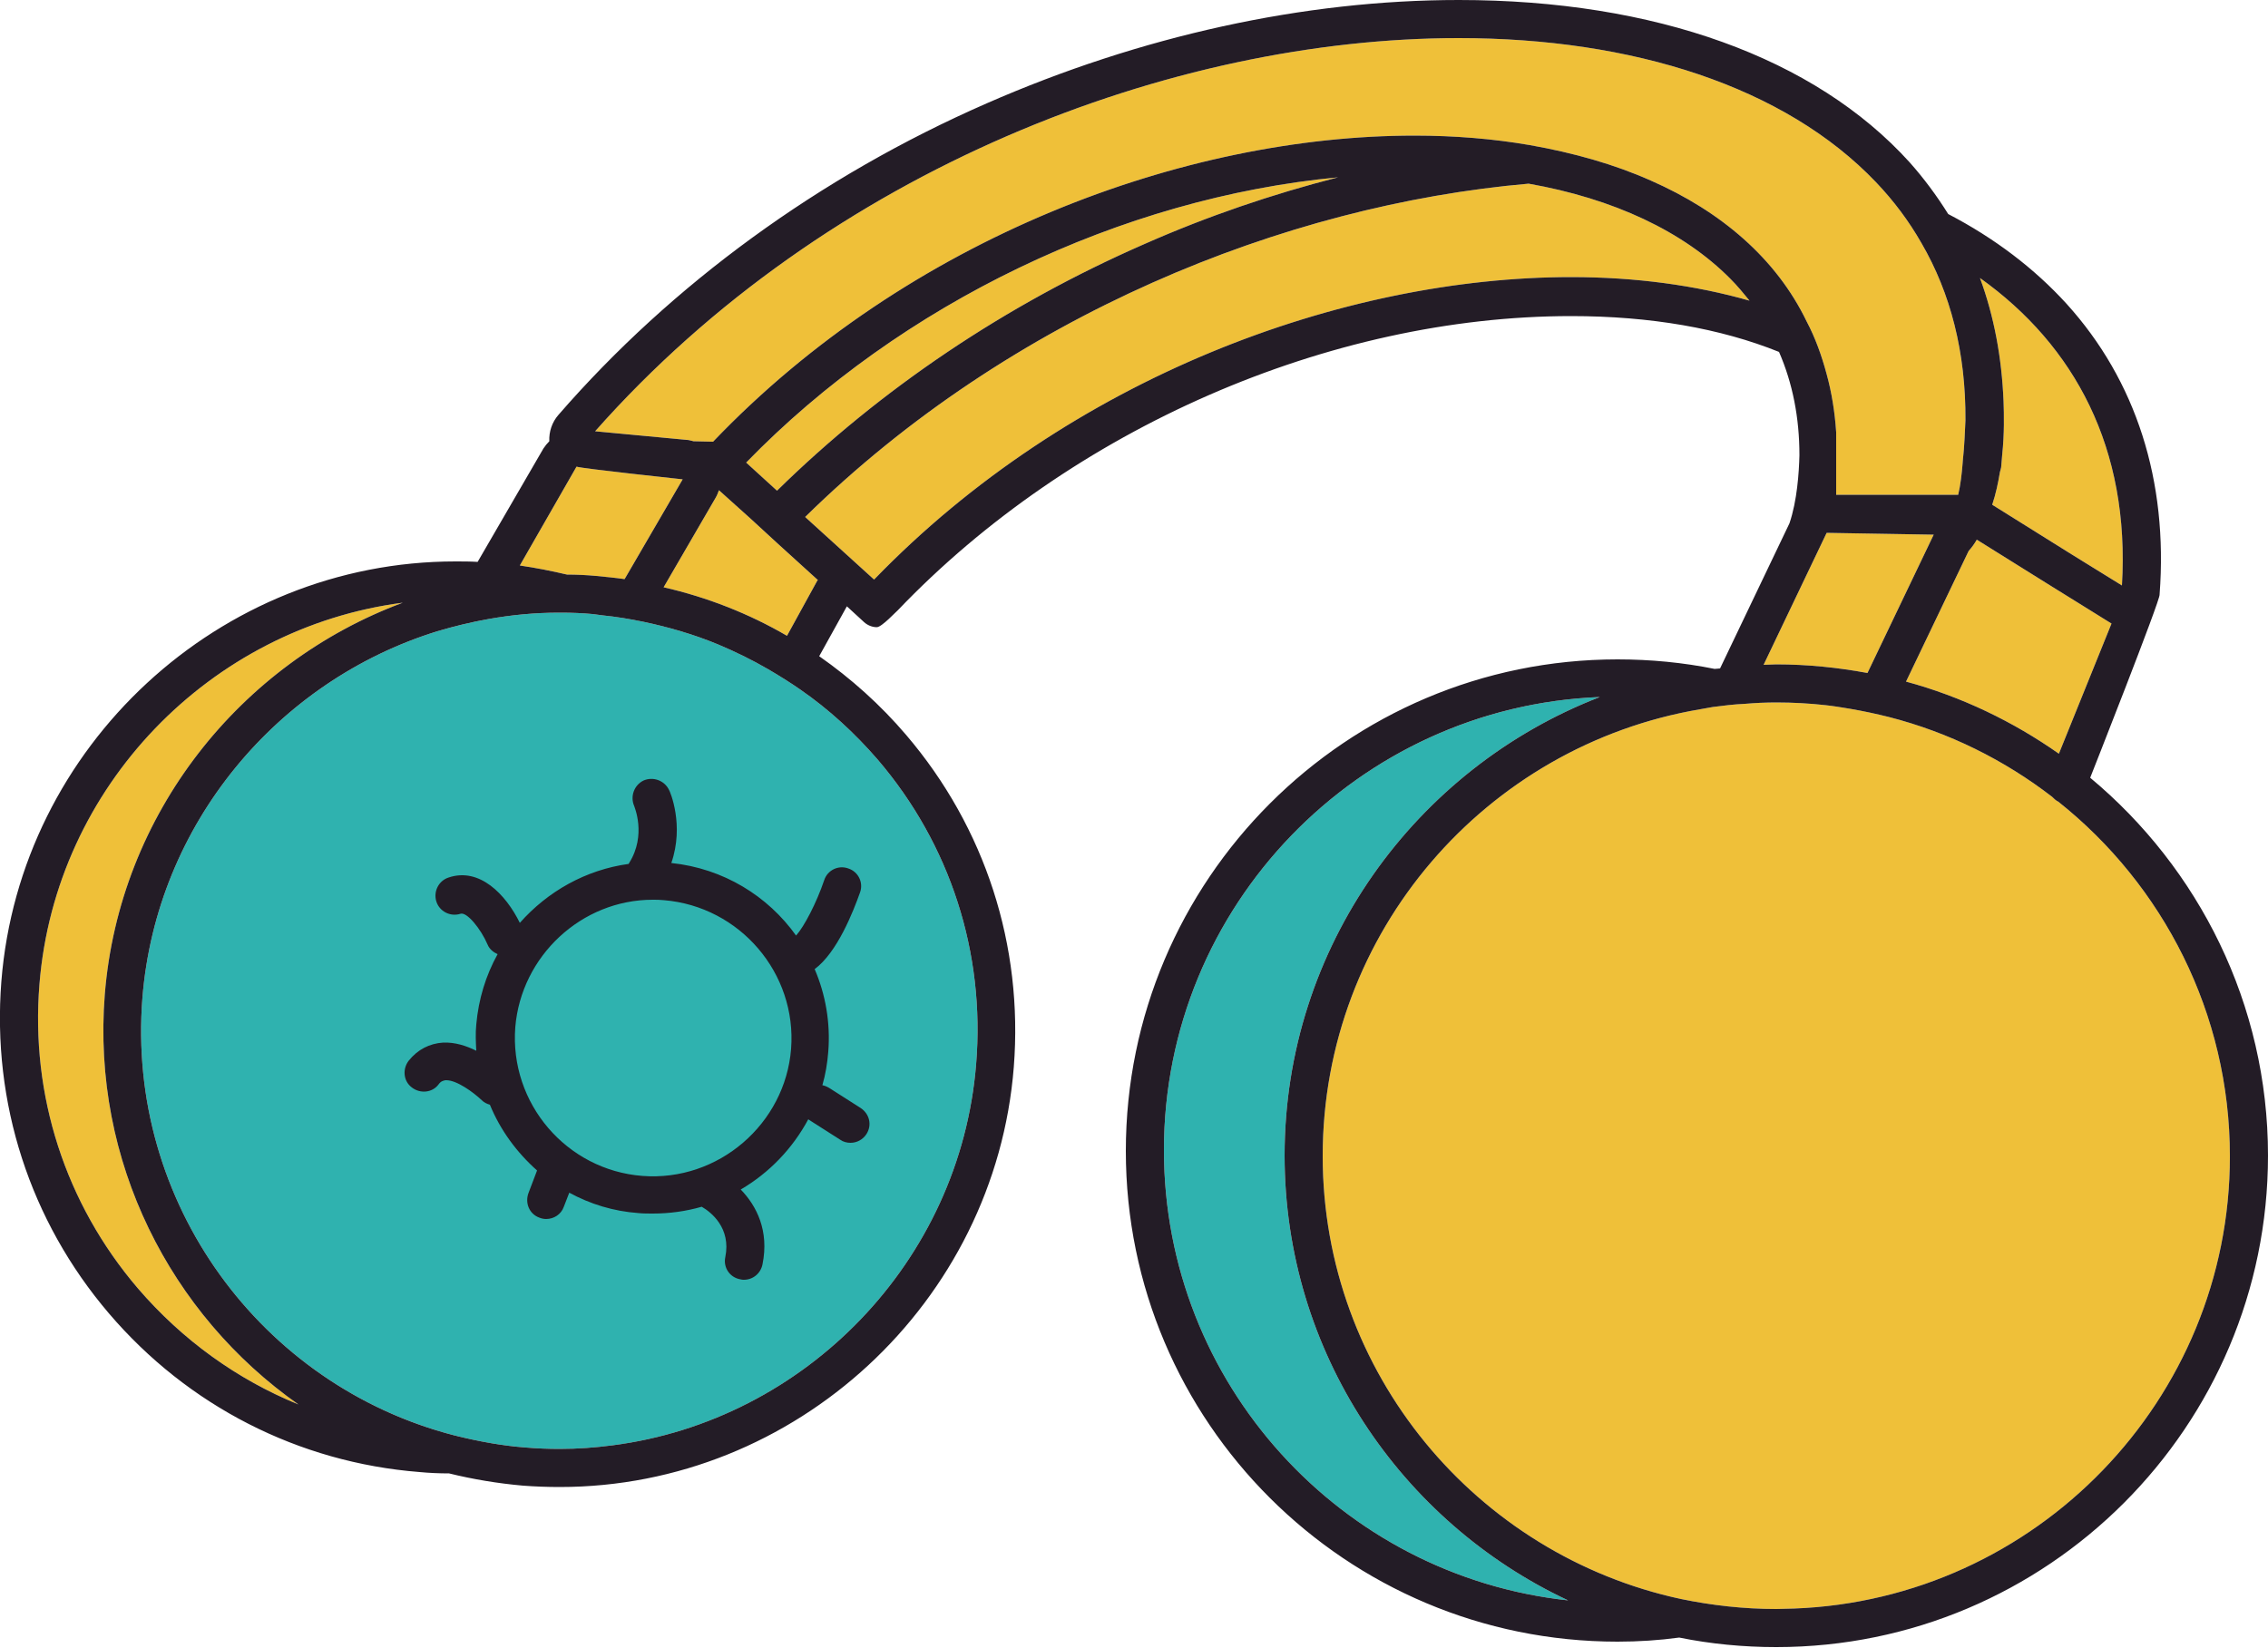
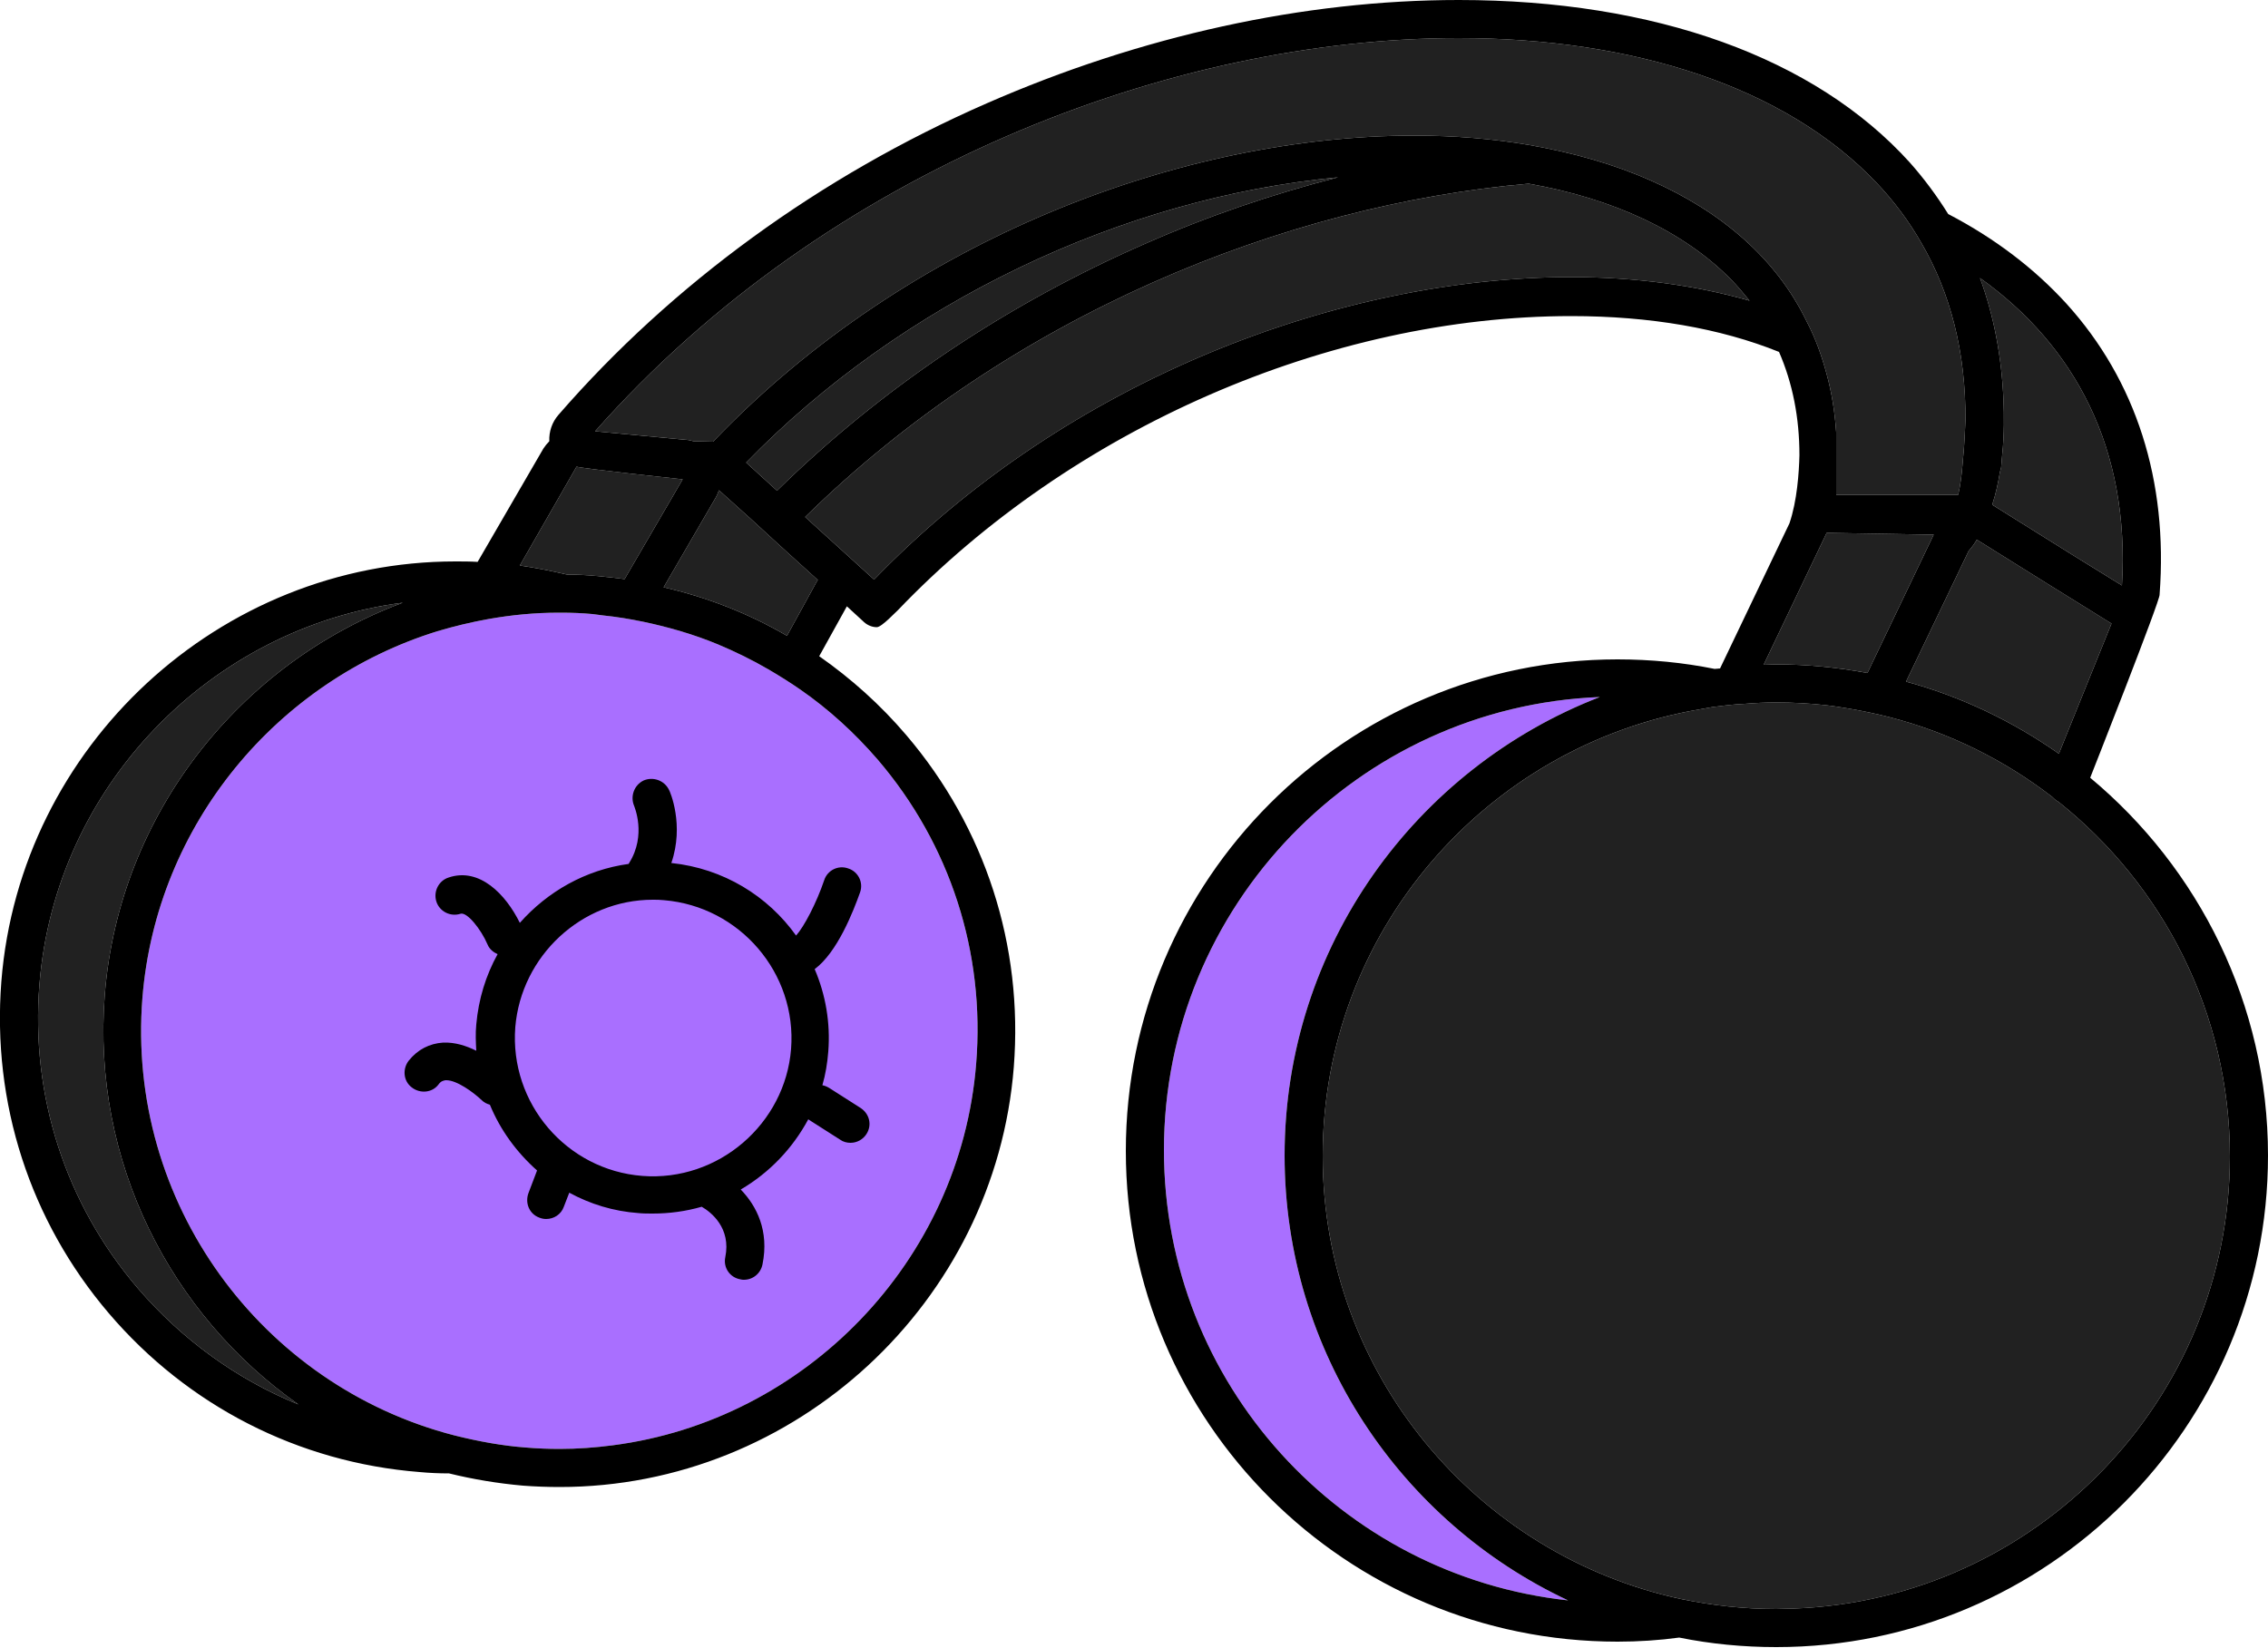
<svg xmlns="http://www.w3.org/2000/svg" contentScriptType="text/ecmascript" zoomAndPan="magnify" contentStyleType="text/css" id="Layer_1" enable-background="new 0 136.8 500 363.2" version="1.1" xml:space="preserve" preserveAspectRatio="xMidYMid meet" viewBox="0 136.8 500 363.2" x="0px" y="0px">
  <g id="change2_1_">
    <g id="change2">
-       <path fill="#2fb2af" d="M193.5,304.3c16,18.7,23.7,42.6,21.7,67.1c-3.5,43.6-37.7,78.6-80.1,84.1c-3.8,0.5-7.7,0.8-11.7,0.8    c-2.5,0-5-0.1-7.4-0.3c-5.4-0.4-10.7-1.4-15.9-2.7c-42.5-11-72.3-51.3-68.7-96.5c3.1-38.3,29.8-69.9,65-80.8    c3.7-1.1,7.4-2,11.3-2.7c5.1-0.9,10.2-1.4,15.5-1.4c0.2,0,0.4,0,0.6,0c2.3,0,4.6,0.1,6.8,0.3c0.8,0.1,1.6,0.2,2.3,0.3    c3,0.3,6,0.8,8.9,1.4c5.7,1.2,11.2,2.8,16.5,5c3.8,1.6,7.5,3.4,11.1,5.5c2.4,1.4,4.8,2.9,7.1,4.5    C182.7,293.2,188.4,298.4,193.5,304.3z" />
-       <path fill="#2fb2af" d="M256.6,390.4c0-53.8,42.8-97.8,96.1-99.9c-40.6,15.7-69.5,55.1-69.5,101.1c0,43.3,25.6,80.8,62.5,98.1    C295.7,484.3,256.6,441.9,256.6,390.4z" />
+       <path fill="#a96fff" d="M193.5,304.3c16,18.7,23.7,42.6,21.7,67.1c-3.5,43.6-37.7,78.6-80.1,84.1c-3.8,0.5-7.7,0.8-11.7,0.8    c-2.5,0-5-0.1-7.4-0.3c-5.4-0.4-10.7-1.4-15.9-2.7c-42.5-11-72.3-51.3-68.7-96.5c3.1-38.3,29.8-69.9,65-80.8    c3.7-1.1,7.4-2,11.3-2.7c5.1-0.9,10.2-1.4,15.5-1.4c0.2,0,0.4,0,0.6,0c2.3,0,4.6,0.1,6.8,0.3c0.8,0.1,1.6,0.2,2.3,0.3    c3,0.3,6,0.8,8.9,1.4c5.7,1.2,11.2,2.8,16.5,5c3.8,1.6,7.5,3.4,11.1,5.5c2.4,1.4,4.8,2.9,7.1,4.5    C182.7,293.2,188.4,298.4,193.5,304.3z" />
+       <path fill="#a96fff" d="M256.6,390.4c0-53.8,42.8-97.8,96.1-99.9c-40.6,15.7-69.5,55.1-69.5,101.1c0,43.3,25.6,80.8,62.5,98.1    C295.7,484.3,256.6,441.9,256.6,390.4z" />
    </g>
-     <path fill="#2fb2af" d="M174.4,368.1c-1.3,16.5-16,29.3-32.8,28c-16.7-1.3-29.3-16-28-32.8c1.3-15.7,14.6-28.1,30.3-28.1   c0.8,0,1.6,0,2.5,0.1C163.1,336.7,175.7,351.4,174.4,368.1z" />
+     <path fill="#a96fff" d="M174.4,368.1c-1.3,16.5-16,29.3-32.8,28c-16.7-1.3-29.3-16-28-32.8c1.3-15.7,14.6-28.1,30.3-28.1   c0.8,0,1.6,0,2.5,0.1C163.1,336.7,175.7,351.4,174.4,368.1z" />
  </g>
  <g id="change3">
-     <path fill="#efc039" d="M453.9,303c-10.1-7.1-21.5-12.6-33.7-15.9l13.8-28.8c0.7-0.8,1.3-1.6,1.8-2.5l3.2,2l13.3,8.3l5.8,3.6   l7.4,4.6L453.9,303z" />
-     <path fill="#efc039" d="M467.8,265.9l-11-6.8l-17.6-11c0.8-2.4,1.3-4.8,1.7-7.2c0.1-0.5,0.3-0.9,0.3-1.4c0.1-0.8,0.1-1.6,0.2-2.4   c0.5-4.7,0.4-9,0.3-11.8c-0.4-9.7-2.1-18.8-5.2-27.2C457.4,213,469.6,235.7,467.8,265.9z" />
-     <path fill="#efc039" d="M127.1,239.7c1,0.4,23.4,2.8,23.4,2.8l-12.8,22c-2.1-0.3-4.2-0.5-6.3-0.7c-2.1-0.2-4.3-0.3-6.4-0.3   c-3.4-0.8-6.9-1.5-10.4-2L127.1,239.7z" />
-     <path fill="#efc039" d="M165.4,251.1l6.2,5.7l8.7,7.9c0,0,0,0.1-0.1,0.1l-6.7,12.2c-8.4-4.9-17.6-8.5-27.2-10.7l11.5-19.8   c0.3-0.5,0.5-1.1,0.7-1.6L165.4,251.1z" />
-     <path fill="#efc039" d="M164.5,238.8c34.2-35.2,82.8-58.4,130.5-62.9c-14.5,3.7-28.9,8.6-42.9,14.8c-30.4,13.3-58,31.9-80.8,54.3   L164.5,238.8z" />
-     <path fill="#efc039" d="M30.4,420.9c-16-18.7-23.7-42.6-21.7-67.1c3.5-43.6,37.7-78.6,80.1-84.1C53,283,26.3,316.2,23.1,356.1   c-2.9,36.8,14.5,70.6,42.7,90.4C52.3,441,40.2,432.3,30.4,420.9z" />
-     <path fill="#efc039" d="M346.4,197.9c-50.3,0-110.6,22.1-153.7,66.7l-15.2-13.8c45.2-44.4,105.6-68.8,159.5-73.5   c18.7,3.3,34.1,10.5,44.5,21c1.5,1.5,2.9,3.2,4.2,4.8C373.8,199.7,360.5,197.9,346.4,197.9z" />
-     <path fill="#efc039" d="M363.9,176.6c-8.1-3.6-17-6.1-26.6-7.8c-8.1-1.4-16.6-2.1-25.5-2.1c-50.6,0-111.5,22.4-154.6,67.5l-4.3-0.1   c-0.5-0.1-1-0.3-1.5-0.3l-20.2-1.9c51.3-58,127.4-86.7,190.4-86.7c38.4,0,71.9,10.7,92,31.8c3.9,4.1,7.2,8.5,10,13.4   c6.4,11,9.8,24.1,9.7,39.1c-0.1,1.9-0.2,5.5-0.6,9.1l0,0v0.1c-0.2,2.6-0.5,5.1-1,7.2h-26.2h-0.7v-13.8c-0.3-4.5-1-8.8-2.1-12.8   c-1.1-4.1-2.5-8-4.4-11.6C391.6,193.8,379.4,183.4,363.9,176.6z" />
-     <path fill="#efc039" d="M402.7,254.3l23.6,0.4l-14.6,30.5c-6.5-1.2-13.2-1.9-20.1-1.9c-1,0-1.9,0.1-2.8,0.1L402.7,254.3z" />
-     <path fill="#efc039" d="M395.5,491.5c-1.3,0-2.6,0.1-3.9,0.1c-7.2,0-14.2-0.8-21-2.2c-45.1-9.7-79-49.8-79-97.7   c0-49.4,36-90.5,83.2-98.5c0.9-0.2,1.9-0.3,2.8-0.5c2.3-0.3,4.7-0.6,7.1-0.7c2.3-0.2,4.6-0.3,6.9-0.3c3.7,0,7.3,0.2,10.9,0.6   c1.8,0.2,3.6,0.5,5.4,0.8c2.9,0.5,5.7,1.1,8.5,1.8c13.3,3.4,25.5,9.5,36,17.6c0.4,0.4,0.8,0.8,1.4,1.1c23,18.3,37.8,46.6,37.8,78.2   C491.6,445.5,448.8,489.5,395.5,491.5z" />
+     <path fill="#212121" d="M453.9,303c-10.1-7.1-21.5-12.6-33.7-15.9l13.8-28.8c0.7-0.8,1.3-1.6,1.8-2.5l3.2,2l13.3,8.3l5.8,3.6   l7.4,4.6L453.9,303z" />
+     <path fill="#212121" d="M467.8,265.9l-11-6.8l-17.6-11c0.8-2.4,1.3-4.8,1.7-7.2c0.1-0.5,0.3-0.9,0.3-1.4c0.1-0.8,0.1-1.6,0.2-2.4   c0.5-4.7,0.4-9,0.3-11.8c-0.4-9.7-2.1-18.8-5.2-27.2C457.4,213,469.6,235.7,467.8,265.9z" />
+     <path fill="#212121" d="M127.1,239.7c1,0.4,23.4,2.8,23.4,2.8l-12.8,22c-2.1-0.3-4.2-0.5-6.3-0.7c-2.1-0.2-4.3-0.3-6.4-0.3   c-3.4-0.8-6.9-1.5-10.4-2L127.1,239.7z" />
+     <path fill="#212121" d="M165.4,251.1l6.2,5.7l8.7,7.9c0,0,0,0.1-0.1,0.1l-6.7,12.2c-8.4-4.9-17.6-8.5-27.2-10.7l11.5-19.8   c0.3-0.5,0.5-1.1,0.7-1.6L165.4,251.1z" />
+     <path fill="#212121" d="M164.5,238.8c34.2-35.2,82.8-58.4,130.5-62.9c-14.5,3.7-28.9,8.6-42.9,14.8c-30.4,13.3-58,31.9-80.8,54.3   L164.5,238.8z" />
+     <path fill="#212121" d="M30.4,420.9c-16-18.7-23.7-42.6-21.7-67.1c3.5-43.6,37.7-78.6,80.1-84.1C53,283,26.3,316.2,23.1,356.1   c-2.9,36.8,14.5,70.6,42.7,90.4C52.3,441,40.2,432.3,30.4,420.9z" />
+     <path fill="#212121" d="M346.4,197.9c-50.3,0-110.6,22.1-153.7,66.7l-15.2-13.8c45.2-44.4,105.6-68.8,159.5-73.5   c18.7,3.3,34.1,10.5,44.5,21c1.5,1.5,2.9,3.2,4.2,4.8C373.8,199.7,360.5,197.9,346.4,197.9z" />
+     <path fill="#212121" d="M363.9,176.6c-8.1-3.6-17-6.1-26.6-7.8c-8.1-1.4-16.6-2.1-25.5-2.1c-50.6,0-111.5,22.4-154.6,67.5l-4.3-0.1   c-0.5-0.1-1-0.3-1.5-0.3l-20.2-1.9c51.3-58,127.4-86.7,190.4-86.7c38.4,0,71.9,10.7,92,31.8c3.9,4.1,7.2,8.5,10,13.4   c6.4,11,9.8,24.1,9.7,39.1c-0.1,1.9-0.2,5.5-0.6,9.1l0,0v0.1c-0.2,2.6-0.5,5.1-1,7.2h-26.2h-0.7v-13.8c-0.3-4.5-1-8.8-2.1-12.8   c-1.1-4.1-2.5-8-4.4-11.6C391.6,193.8,379.4,183.4,363.9,176.6z" />
+     <path fill="#212121" d="M402.7,254.3l23.6,0.4l-14.6,30.5c-6.5-1.2-13.2-1.9-20.1-1.9c-1,0-1.9,0.1-2.8,0.1L402.7,254.3z" />
+     <path fill="#212121" d="M395.5,491.5c-1.3,0-2.6,0.1-3.9,0.1c-7.2,0-14.2-0.8-21-2.2c-45.1-9.7-79-49.8-79-97.7   c0-49.4,36-90.5,83.2-98.5c0.9-0.2,1.9-0.3,2.8-0.5c2.3-0.3,4.7-0.6,7.1-0.7c2.3-0.2,4.6-0.3,6.9-0.3c3.7,0,7.3,0.2,10.9,0.6   c1.8,0.2,3.6,0.5,5.4,0.8c2.9,0.5,5.7,1.1,8.5,1.8c13.3,3.4,25.5,9.5,36,17.6c0.4,0.4,0.8,0.8,1.4,1.1c23,18.3,37.8,46.6,37.8,78.2   C491.6,445.5,448.8,489.5,395.5,491.5z" />
  </g>
  <g id="change1">
-     <path fill="#231c26" d="M460.8,308.3c0,0,15.6-39.5,15.3-40.4c1.9-25.1-5.2-47.2-20.5-64.1c-7.1-7.8-15.9-14.5-26.1-19.8   c-2.5-4-5.3-7.8-8.5-11.4c-20.9-23.1-56.2-35.8-99.4-35.8c-34.1,0-70.1,7.9-104.1,22.8c-36.8,16.1-69.4,39.9-94.4,68.7   c-1.4,1.6-2.1,3.7-2,5.8c-0.5,0.5-0.9,1-1.3,1.6l-14.5,25c-1.6-0.1-3.3-0.1-4.9-0.1c-52,0-96,40.7-100.1,92.6   C-1.8,380,6.6,406,24,426.4s41.8,32.9,68.5,35c2.1,0.2,4.3,0.3,6.5,0.3c5.3,1.3,10.7,2.2,16.3,2.7c2.7,0.2,5.4,0.3,8.1,0.3   c52,0,96-40.7,100.1-92.6c2.1-26.8-6.3-52.8-23.7-73.2c-5.7-6.7-12.2-12.5-19.2-17.4l6.1-11l3.7,3.4l0.1,0.1   c0.8,0.7,1.8,1.1,2.8,1.1c1.1,0,4.4-3.6,4.6-3.7c38.3-40.1,95.2-64.9,148.5-64.9c17.4,0,32.9,2.7,45.8,7.9c3,6.9,4.5,14.5,4.5,22.8   c-0.1,3.8-0.5,10-2.2,15l-15.3,32c-0.4,0-0.8,0.1-1.2,0.1c-6.9-1.4-14.1-2.1-21.4-2.1c-59.8,0-108.4,48.6-108.4,108.4   s48.6,108.2,108.4,108.2c4.6,0,9.2-0.3,13.6-0.9c6.9,1.4,14.1,2.1,21.4,2.1c59.8,0,108.4-48.6,108.4-108.4   C500,358.2,484.7,328.2,460.8,308.3z M453.9,303c-10.1-7.1-21.5-12.6-33.7-15.9l13.8-28.8c0.7-0.8,1.3-1.6,1.8-2.5l3.2,2l13.3,8.3   l5.8,3.6l7.4,4.6L453.9,303z M467.8,265.9l-11-6.8l-17.6-11c0.8-2.4,1.3-4.8,1.7-7.2c0.1-0.5,0.3-0.9,0.3-1.4   c0.1-0.8,0.1-1.6,0.2-2.4c0.5-4.7,0.4-9,0.3-11.8c-0.4-9.7-2.1-18.8-5.2-27.2C457.4,213,469.6,235.7,467.8,265.9z M127.1,239.7   c1,0.4,23.4,2.8,23.4,2.8l-12.8,22c-2.1-0.3-4.2-0.5-6.3-0.7c-2.1-0.2-4.3-0.3-6.4-0.3c-3.4-0.8-6.9-1.5-10.4-2L127.1,239.7z    M165.4,251.1l6.2,5.7l8.7,7.9c0,0,0,0.1-0.1,0.1l-6.7,12.2c-8.4-4.9-17.6-8.5-27.2-10.7l11.5-19.8c0.3-0.5,0.5-1.1,0.7-1.6   L165.4,251.1z M164.5,238.8c34.2-35.2,82.8-58.4,130.5-62.9c-14.5,3.7-28.9,8.6-42.9,14.8c-30.4,13.3-58,31.9-80.8,54.3   L164.5,238.8z M30.4,420.9c-16-18.7-23.7-42.6-21.7-67.1c3.5-43.6,37.7-78.6,80.1-84.1C53,283,26.3,316.2,23.1,356.1   c-2.9,36.8,14.5,70.6,42.7,90.4C52.3,441,40.2,432.3,30.4,420.9z M193.5,304.3c16,18.7,23.7,42.6,21.7,67.1   c-3.5,43.6-37.7,78.6-80.1,84.1c-3.8,0.5-7.7,0.8-11.7,0.8c-2.5,0-5-0.1-7.4-0.3c-5.4-0.4-10.7-1.4-15.9-2.7   c-42.5-11-72.3-51.3-68.7-96.5c3.1-38.3,29.8-69.9,65-80.8c3.7-1.1,7.4-2,11.3-2.7c5.1-0.9,10.2-1.4,15.5-1.4c0.2,0,0.4,0,0.6,0   c2.3,0,4.6,0.1,6.8,0.3c0.8,0.1,1.6,0.2,2.3,0.3c3,0.3,6,0.8,8.9,1.4c5.7,1.2,11.2,2.8,16.5,5c3.8,1.6,7.5,3.4,11.1,5.5   c2.4,1.4,4.8,2.9,7.1,4.5C182.7,293.2,188.4,298.4,193.5,304.3z M346.4,197.9c-50.3,0-110.6,22.1-153.7,66.7l-15.2-13.8   c45.2-44.4,105.6-68.8,159.5-73.5c18.7,3.3,34.1,10.5,44.5,21c1.5,1.5,2.9,3.2,4.2,4.8C373.8,199.7,360.5,197.9,346.4,197.9z    M363.9,176.6c-8.1-3.6-17-6.1-26.6-7.8c-8.1-1.4-16.6-2.1-25.5-2.1c-50.6,0-111.5,22.4-154.6,67.5l-4.3-0.1   c-0.5-0.1-1-0.3-1.5-0.3l-20.2-1.9c51.3-58,127.4-86.7,190.4-86.7c38.4,0,71.9,10.7,92,31.8c3.9,4.1,7.2,8.5,10,13.4   c6.4,11,9.8,24.1,9.7,39.1c-0.1,1.9-0.2,5.5-0.6,9.1l0,0v0.1c-0.2,2.6-0.5,5.1-1,7.2h-26.2h-0.7v-13.8c-0.3-4.5-1-8.8-2.1-12.8   c-1.1-4.1-2.5-8-4.4-11.6C391.6,193.8,379.4,183.4,363.9,176.6z M402.7,254.3l23.6,0.4l-14.6,30.5c-6.5-1.2-13.2-1.9-20.1-1.9   c-1,0-1.9,0.1-2.8,0.1L402.7,254.3z M256.6,390.4c0-53.8,42.8-97.8,96.1-99.9c-40.6,15.7-69.5,55.1-69.5,101.1   c0,43.3,25.6,80.8,62.5,98.1C295.7,484.3,256.6,441.9,256.6,390.4z M395.5,491.5c-1.3,0-2.6,0.1-3.9,0.1c-7.2,0-14.2-0.8-21-2.2   c-45.1-9.7-79-49.8-79-97.7c0-49.4,36-90.5,83.2-98.5c0.9-0.2,1.9-0.3,2.8-0.5c2.3-0.3,4.7-0.6,7.1-0.7c2.3-0.2,4.6-0.3,6.9-0.3   c3.7,0,7.3,0.2,10.9,0.6c1.8,0.2,3.6,0.5,5.4,0.8c2.9,0.5,5.7,1.1,8.5,1.8c13.3,3.4,25.5,9.5,36,17.6c0.4,0.4,0.8,0.8,1.4,1.1   c23,18.3,37.8,46.6,37.8,78.2C491.6,445.5,448.8,489.5,395.5,491.5z" />
-     <path fill="#231c26" d="M148,327.1c2.9-8.4-0.3-15.8-0.5-16.1c-1-2.1-3.5-3-5.6-2.1c-2.1,1-3,3.5-2.1,5.6c0,0.1,2.8,6.4-1.1,12.6   c0,0.1-0.1,0.1-0.1,0.2c-9.5,1.3-17.9,6.1-24,13c-3.1-6.3-8.9-12.3-15.7-10c-2.2,0.7-3.4,3.1-2.7,5.3c0.7,2.2,3.1,3.4,5.3,2.7   c1.4-0.5,4.5,3.3,6,6.8c0.4,1,1.3,1.7,2.2,2.1c-2.6,4.7-4.2,9.9-4.7,15.5c-0.2,2-0.1,3.9,0,5.8c-2.2-1.1-4.7-1.9-7.3-1.8   c-3,0.2-5.6,1.5-7.6,4c-1.4,1.8-1.2,4.5,0.7,5.9c1.8,1.4,4.5,1.2,5.9-0.7c0.5-0.7,1-0.8,1.5-0.9c0.1,0,0.1,0,0.2,0   c2.3,0,5.9,2.6,7.8,4.4c0.5,0.5,1.1,0.8,1.8,1c2.3,5.6,5.9,10.5,10.4,14.5l-1.9,5c-0.8,2.2,0.2,4.6,2.4,5.4c0.5,0.2,1,0.3,1.5,0.3   c1.7,0,3.3-1,3.9-2.7l1.2-3.1c4.6,2.5,9.7,4.1,15.3,4.5c1,0.1,2.1,0.1,3.1,0.1c3.7,0,7.3-0.5,10.8-1.5c2.1,1.2,6.5,4.7,5.2,11.1   c-0.5,2.3,1,4.5,3.3,4.9c0.3,0.1,0.6,0.1,0.8,0.1c2,0,3.7-1.4,4.1-3.4c1.5-7.4-1.3-12.9-4.8-16.5c6.3-3.7,11.4-9,14.9-15.5   c0,0,0,0,0.1,0.1l6.9,4.4c0.7,0.5,1.5,0.7,2.3,0.7c1.4,0,2.7-0.7,3.5-1.9c1.3-2,0.7-4.5-1.3-5.8l-6.9-4.4c-0.5-0.3-1-0.5-1.5-0.6   c0.7-2.4,1.1-4.9,1.3-7.4c0.5-6.4-0.6-12.6-3-18.2c5-3.7,8.5-12.7,10-16.9c0.8-2.2-0.4-4.6-2.6-5.3c-2.2-0.8-4.6,0.4-5.3,2.6   c-1.7,5-4.4,10.2-6.2,12.2C169.3,334.4,159.5,328.3,148,327.1z M174.4,368.1c-1.3,16.5-16,29.3-32.8,28c-16.7-1.3-29.3-16-28-32.8   c1.3-15.7,14.6-28.1,30.3-28.1c0.8,0,1.6,0,2.5,0.1C163.1,336.7,175.7,351.4,174.4,368.1z" />
+     <path fill="#000" d="M460.8,308.3c0,0,15.6-39.5,15.3-40.4c1.9-25.1-5.2-47.2-20.5-64.1c-7.1-7.8-15.9-14.5-26.1-19.8   c-2.5-4-5.3-7.8-8.5-11.4c-20.9-23.1-56.2-35.8-99.4-35.8c-34.1,0-70.1,7.9-104.1,22.8c-36.8,16.1-69.4,39.9-94.4,68.7   c-1.4,1.6-2.1,3.7-2,5.8c-0.5,0.5-0.9,1-1.3,1.6l-14.5,25c-1.6-0.1-3.3-0.1-4.9-0.1c-52,0-96,40.7-100.1,92.6   C-1.8,380,6.6,406,24,426.4s41.8,32.9,68.5,35c2.1,0.2,4.3,0.3,6.5,0.3c5.3,1.3,10.7,2.2,16.3,2.7c2.7,0.2,5.4,0.3,8.1,0.3   c52,0,96-40.7,100.1-92.6c2.1-26.8-6.3-52.8-23.7-73.2c-5.7-6.7-12.2-12.5-19.2-17.4l6.1-11l3.7,3.4l0.1,0.1   c0.8,0.7,1.8,1.1,2.8,1.1c1.1,0,4.4-3.6,4.6-3.7c38.3-40.1,95.2-64.9,148.5-64.9c17.4,0,32.9,2.7,45.8,7.9c3,6.9,4.5,14.5,4.5,22.8   c-0.1,3.8-0.5,10-2.2,15l-15.3,32c-0.4,0-0.8,0.1-1.2,0.1c-6.9-1.4-14.1-2.1-21.4-2.1c-59.8,0-108.4,48.6-108.4,108.4   s48.6,108.2,108.4,108.2c4.6,0,9.2-0.3,13.6-0.9c6.9,1.4,14.1,2.1,21.4,2.1c59.8,0,108.4-48.6,108.4-108.4   C500,358.2,484.7,328.2,460.8,308.3z M453.9,303c-10.1-7.1-21.5-12.6-33.7-15.9l13.8-28.8c0.7-0.8,1.3-1.6,1.8-2.5l3.2,2l13.3,8.3   l5.8,3.6l7.4,4.6L453.9,303z M467.8,265.9l-11-6.8l-17.6-11c0.8-2.4,1.3-4.8,1.7-7.2c0.1-0.5,0.3-0.9,0.3-1.4   c0.1-0.8,0.1-1.6,0.2-2.4c0.5-4.7,0.4-9,0.3-11.8c-0.4-9.7-2.1-18.8-5.2-27.2C457.4,213,469.6,235.7,467.8,265.9z M127.1,239.7   c1,0.4,23.4,2.8,23.4,2.8l-12.8,22c-2.1-0.3-4.2-0.5-6.3-0.7c-2.1-0.2-4.3-0.3-6.4-0.3c-3.4-0.8-6.9-1.5-10.4-2L127.1,239.7z    M165.4,251.1l6.2,5.7l8.7,7.9c0,0,0,0.1-0.1,0.1l-6.7,12.2c-8.4-4.9-17.6-8.5-27.2-10.7l11.5-19.8c0.3-0.5,0.5-1.1,0.7-1.6   L165.4,251.1z M164.5,238.8c34.2-35.2,82.8-58.4,130.5-62.9c-14.5,3.7-28.9,8.6-42.9,14.8c-30.4,13.3-58,31.9-80.8,54.3   L164.5,238.8z M30.4,420.9c-16-18.7-23.7-42.6-21.7-67.1c3.5-43.6,37.7-78.6,80.1-84.1C53,283,26.3,316.2,23.1,356.1   c-2.9,36.8,14.5,70.6,42.7,90.4C52.3,441,40.2,432.3,30.4,420.9z M193.5,304.3c16,18.7,23.7,42.6,21.7,67.1   c-3.5,43.6-37.7,78.6-80.1,84.1c-3.8,0.5-7.7,0.8-11.7,0.8c-2.5,0-5-0.1-7.4-0.3c-5.4-0.4-10.7-1.4-15.9-2.7   c-42.5-11-72.3-51.3-68.7-96.5c3.1-38.3,29.8-69.9,65-80.8c3.7-1.1,7.4-2,11.3-2.7c5.1-0.9,10.2-1.4,15.5-1.4c0.2,0,0.4,0,0.6,0   c2.3,0,4.6,0.1,6.8,0.3c0.8,0.1,1.6,0.2,2.3,0.3c3,0.3,6,0.8,8.9,1.4c5.7,1.2,11.2,2.8,16.5,5c3.8,1.6,7.5,3.4,11.1,5.5   c2.4,1.4,4.8,2.9,7.1,4.5C182.7,293.2,188.4,298.4,193.5,304.3z M346.4,197.9c-50.3,0-110.6,22.1-153.7,66.7l-15.2-13.8   c45.2-44.4,105.6-68.8,159.5-73.5c18.7,3.3,34.1,10.5,44.5,21c1.5,1.5,2.9,3.2,4.2,4.8C373.8,199.7,360.5,197.9,346.4,197.9z    M363.9,176.6c-8.1-3.6-17-6.1-26.6-7.8c-8.1-1.4-16.6-2.1-25.5-2.1c-50.6,0-111.5,22.4-154.6,67.5l-4.3-0.1   c-0.5-0.1-1-0.3-1.5-0.3l-20.2-1.9c51.3-58,127.4-86.7,190.4-86.7c38.4,0,71.9,10.7,92,31.8c3.9,4.1,7.2,8.5,10,13.4   c6.4,11,9.8,24.1,9.7,39.1c-0.1,1.9-0.2,5.5-0.6,9.1l0,0v0.1c-0.2,2.6-0.5,5.1-1,7.2h-26.2h-0.7v-13.8c-0.3-4.5-1-8.8-2.1-12.8   c-1.1-4.1-2.5-8-4.4-11.6C391.6,193.8,379.4,183.4,363.9,176.6z M402.7,254.3l23.6,0.4l-14.6,30.5c-6.5-1.2-13.2-1.9-20.1-1.9   c-1,0-1.9,0.1-2.8,0.1L402.7,254.3z M256.6,390.4c0-53.8,42.8-97.8,96.1-99.9c-40.6,15.7-69.5,55.1-69.5,101.1   c0,43.3,25.6,80.8,62.5,98.1C295.7,484.3,256.6,441.9,256.6,390.4z M395.5,491.5c-1.3,0-2.6,0.1-3.9,0.1c-7.2,0-14.2-0.8-21-2.2   c-45.1-9.7-79-49.8-79-97.7c0-49.4,36-90.5,83.2-98.5c0.9-0.2,1.9-0.3,2.8-0.5c2.3-0.3,4.7-0.6,7.1-0.7c2.3-0.2,4.6-0.3,6.9-0.3   c3.7,0,7.3,0.2,10.9,0.6c1.8,0.2,3.6,0.5,5.4,0.8c2.9,0.5,5.7,1.1,8.5,1.8c13.3,3.4,25.5,9.5,36,17.6c0.4,0.4,0.8,0.8,1.4,1.1   c23,18.3,37.8,46.6,37.8,78.2C491.6,445.5,448.8,489.5,395.5,491.5z" />
+     <path fill="#000" d="M148,327.1c2.9-8.4-0.3-15.8-0.5-16.1c-1-2.1-3.5-3-5.6-2.1c-2.1,1-3,3.5-2.1,5.6c0,0.1,2.8,6.4-1.1,12.6   c0,0.1-0.1,0.1-0.1,0.2c-9.5,1.3-17.9,6.1-24,13c-3.1-6.3-8.9-12.3-15.7-10c-2.2,0.7-3.4,3.1-2.7,5.3c0.7,2.2,3.1,3.4,5.3,2.7   c1.4-0.5,4.5,3.3,6,6.8c0.4,1,1.3,1.7,2.2,2.1c-2.6,4.7-4.2,9.9-4.7,15.5c-0.2,2-0.1,3.9,0,5.8c-2.2-1.1-4.7-1.9-7.3-1.8   c-3,0.2-5.6,1.5-7.6,4c-1.4,1.8-1.2,4.5,0.7,5.9c1.8,1.4,4.5,1.2,5.9-0.7c0.5-0.7,1-0.8,1.5-0.9c0.1,0,0.1,0,0.2,0   c2.3,0,5.9,2.6,7.8,4.4c0.5,0.5,1.1,0.8,1.8,1c2.3,5.6,5.9,10.5,10.4,14.5l-1.9,5c-0.8,2.2,0.2,4.6,2.4,5.4c0.5,0.2,1,0.3,1.5,0.3   c1.7,0,3.3-1,3.9-2.7l1.2-3.1c4.6,2.5,9.7,4.1,15.3,4.5c1,0.1,2.1,0.1,3.1,0.1c3.7,0,7.3-0.5,10.8-1.5c2.1,1.2,6.5,4.7,5.2,11.1   c-0.5,2.3,1,4.5,3.3,4.9c0.3,0.1,0.6,0.1,0.8,0.1c2,0,3.7-1.4,4.1-3.4c1.5-7.4-1.3-12.9-4.8-16.5c6.3-3.7,11.4-9,14.9-15.5   c0,0,0,0,0.1,0.1l6.9,4.4c0.7,0.5,1.5,0.7,2.3,0.7c1.4,0,2.7-0.7,3.5-1.9c1.3-2,0.7-4.5-1.3-5.8l-6.9-4.4c-0.5-0.3-1-0.5-1.5-0.6   c0.7-2.4,1.1-4.9,1.3-7.4c0.5-6.4-0.6-12.6-3-18.2c5-3.7,8.5-12.7,10-16.9c0.8-2.2-0.4-4.6-2.6-5.3c-2.2-0.8-4.6,0.4-5.3,2.6   c-1.7,5-4.4,10.2-6.2,12.2C169.3,334.4,159.5,328.3,148,327.1z M174.4,368.1c-1.3,16.5-16,29.3-32.8,28c-16.7-1.3-29.3-16-28-32.8   c1.3-15.7,14.6-28.1,30.3-28.1c0.8,0,1.6,0,2.5,0.1C163.1,336.7,175.7,351.4,174.4,368.1z" />
  </g>
</svg>
